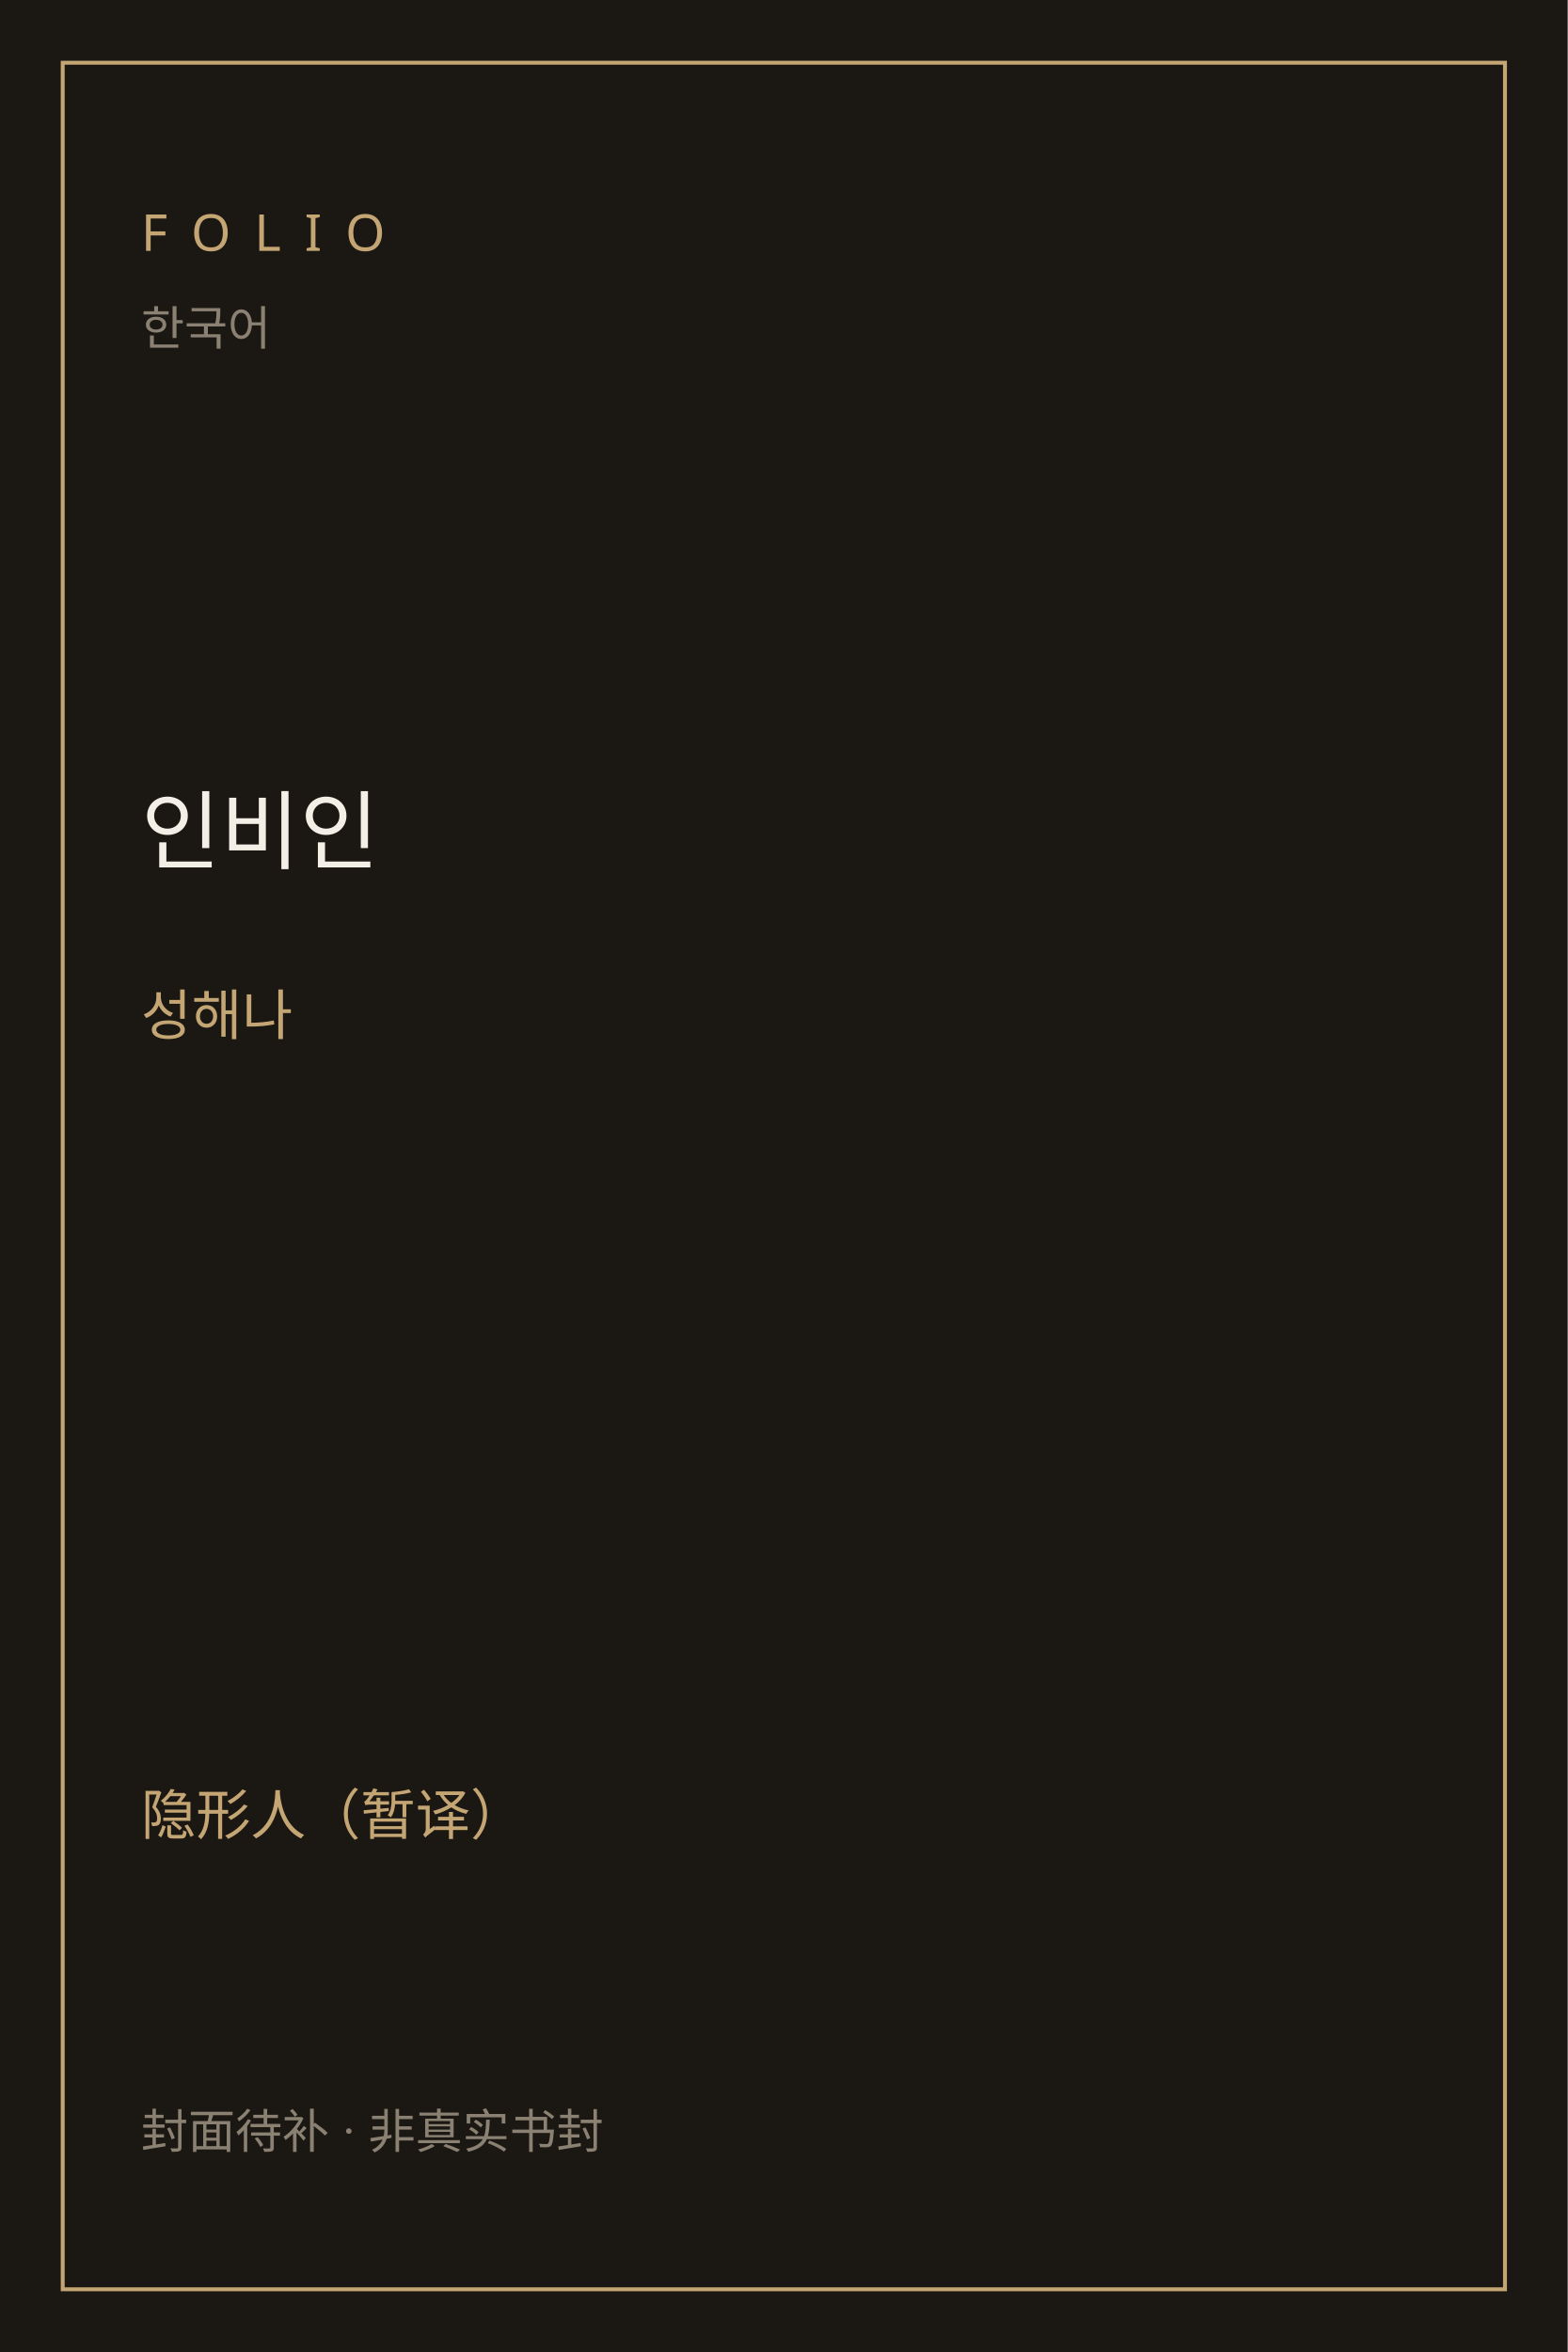
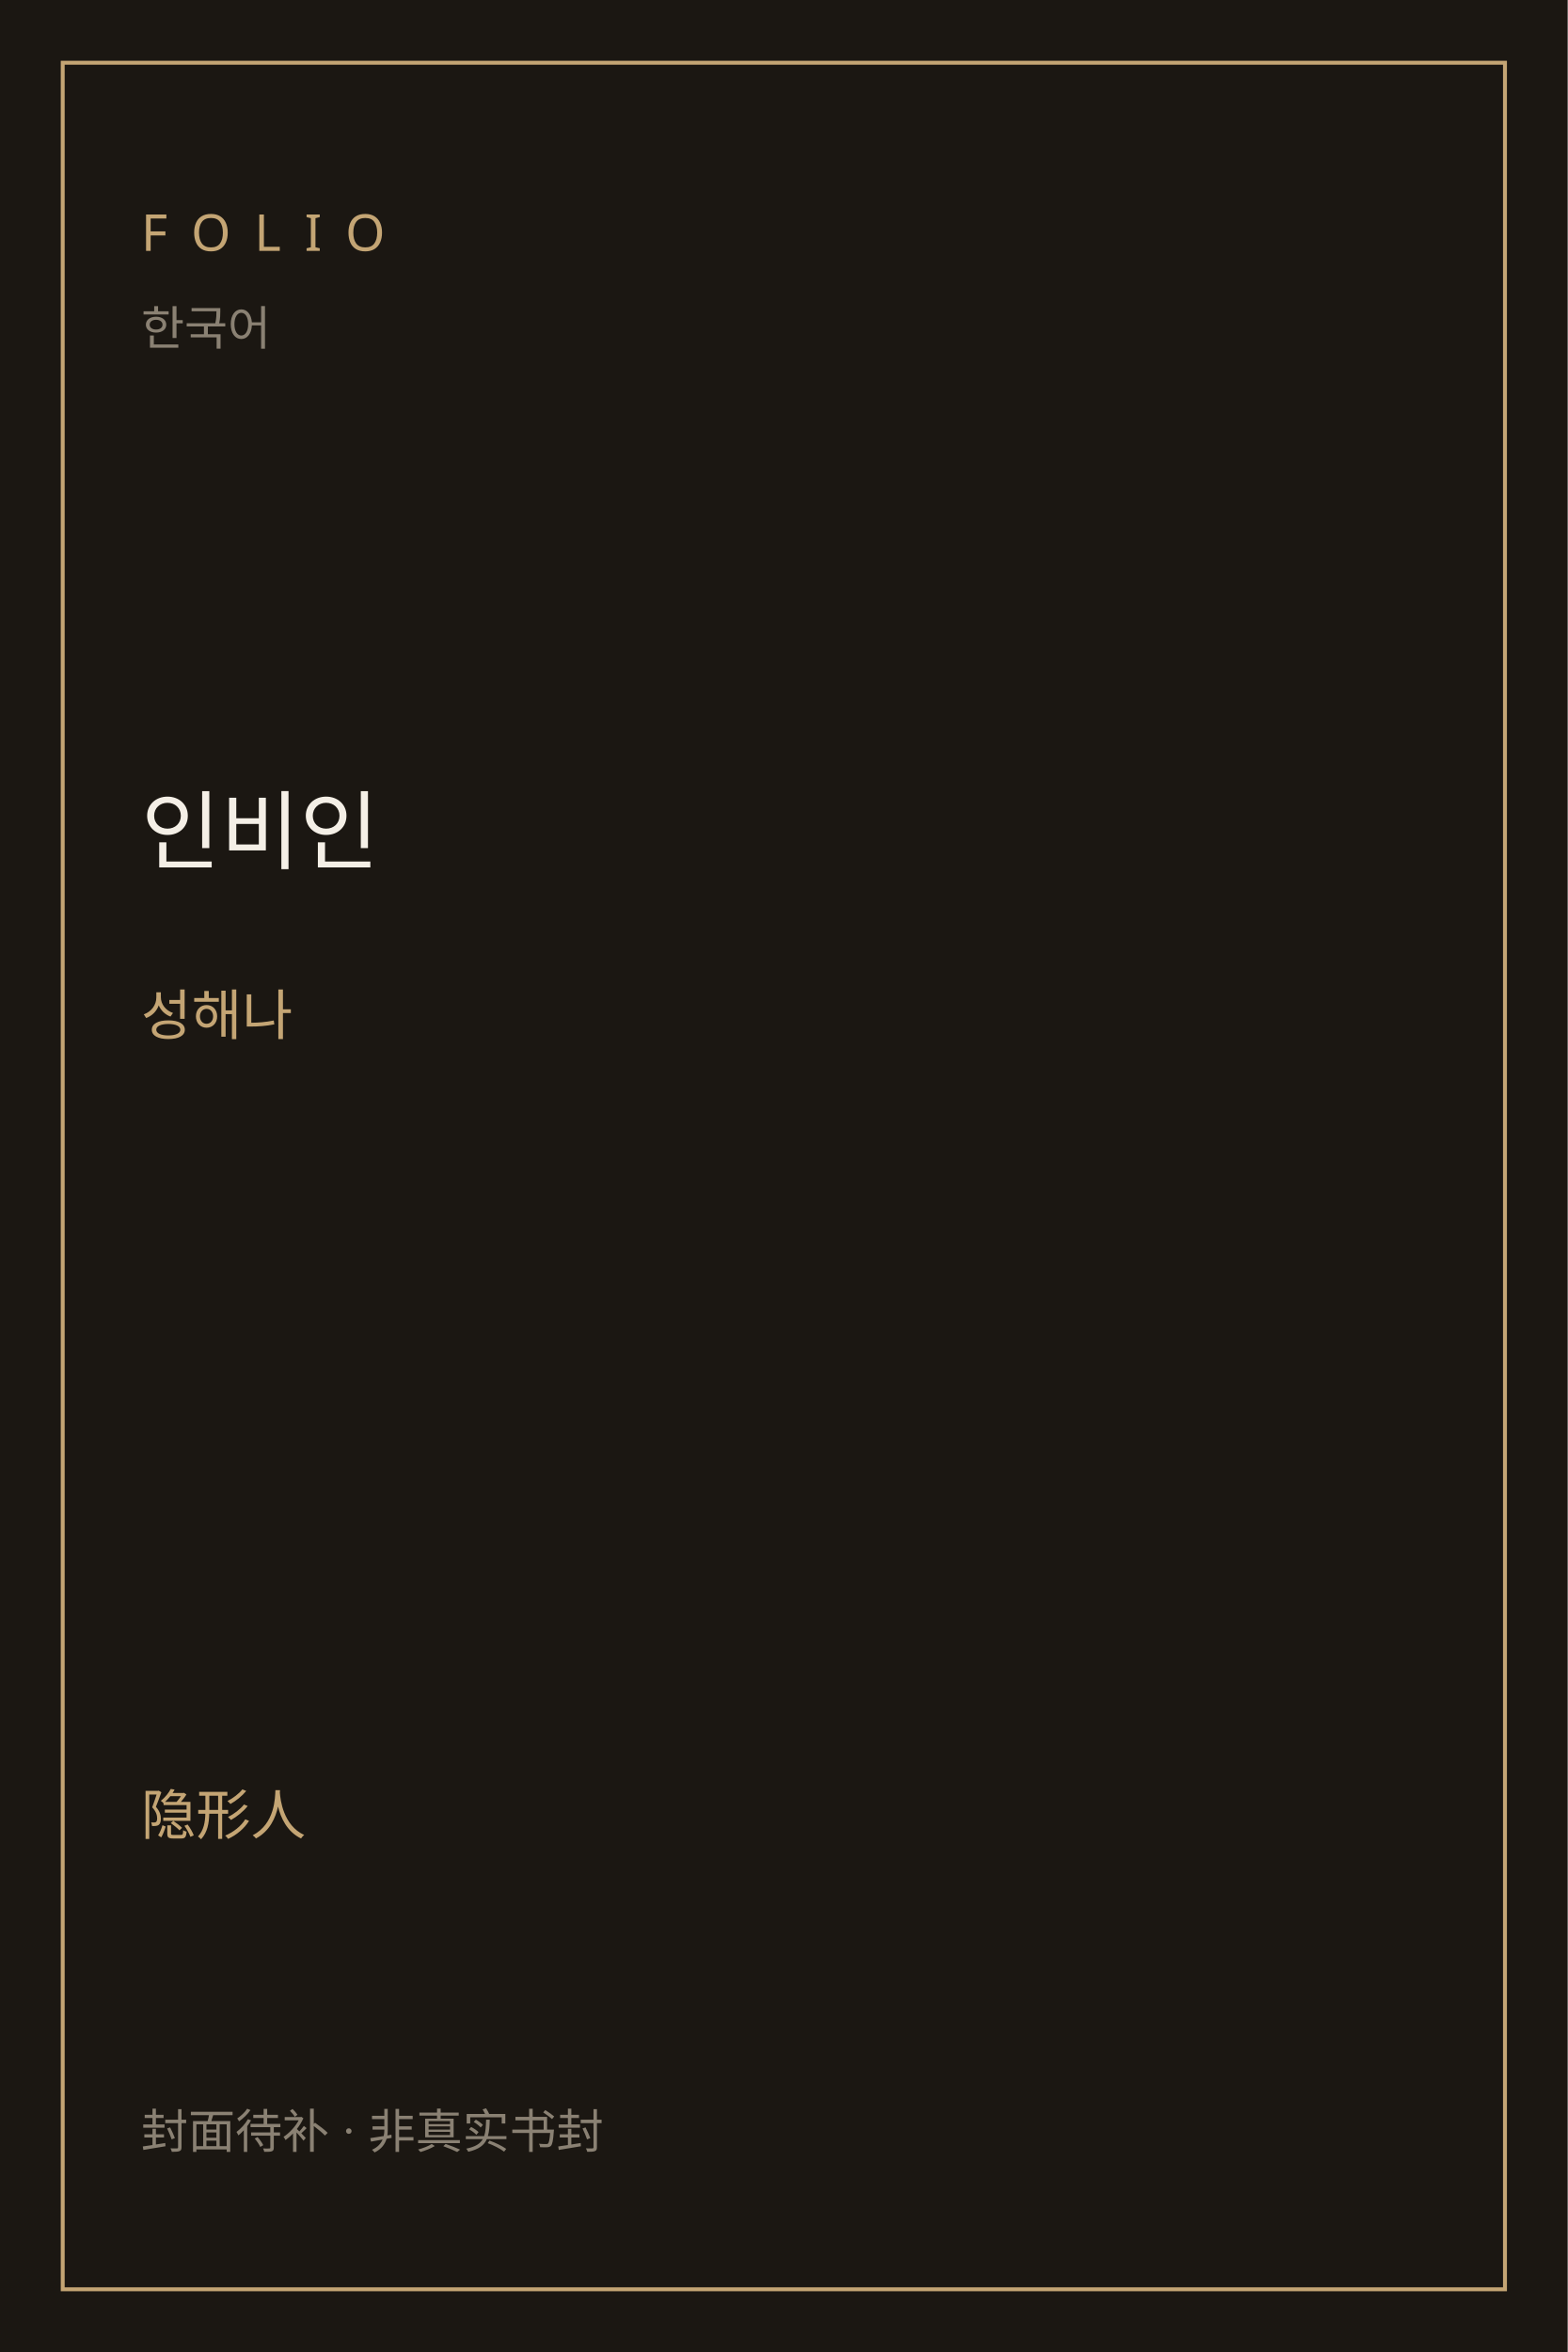
<svg xmlns="http://www.w3.org/2000/svg" viewBox="0 0 400 600" role="img" aria-label="인비인 封面待补">
  <rect width="400" height="600" fill="#1b1712" />
  <rect x="16" y="16" width="368" height="568" fill="none" stroke="#c4a574" stroke-width="1" />
  <text x="36" y="64" fill="#c4a574" font-size="13" font-family="Avenir Next, sans-serif" letter-spacing="6">FOLIO</text>
  <text x="36" y="88" fill="#8a8173" font-size="12" font-family="sans-serif">한국어</text>
  <text x="36" y="220" fill="#f4efe6" font-size="22" font-family="Palatino, serif">인비인</text>
  <text x="36" y="264" fill="#c4a574" font-size="14" font-family="Palatino, serif">성해나</text>
-   <text x="36" y="468" fill="#c4a574" font-size="14" font-family="Songti SC, serif">隐形人（暂译）</text>
+   <text x="36" y="468" fill="#c4a574" font-size="14" font-family="Songti SC, serif">隐形人</text>
  <text x="36" y="548" fill="#8a8173" font-size="12">封面待补 · 非真实书封</text>
</svg>
